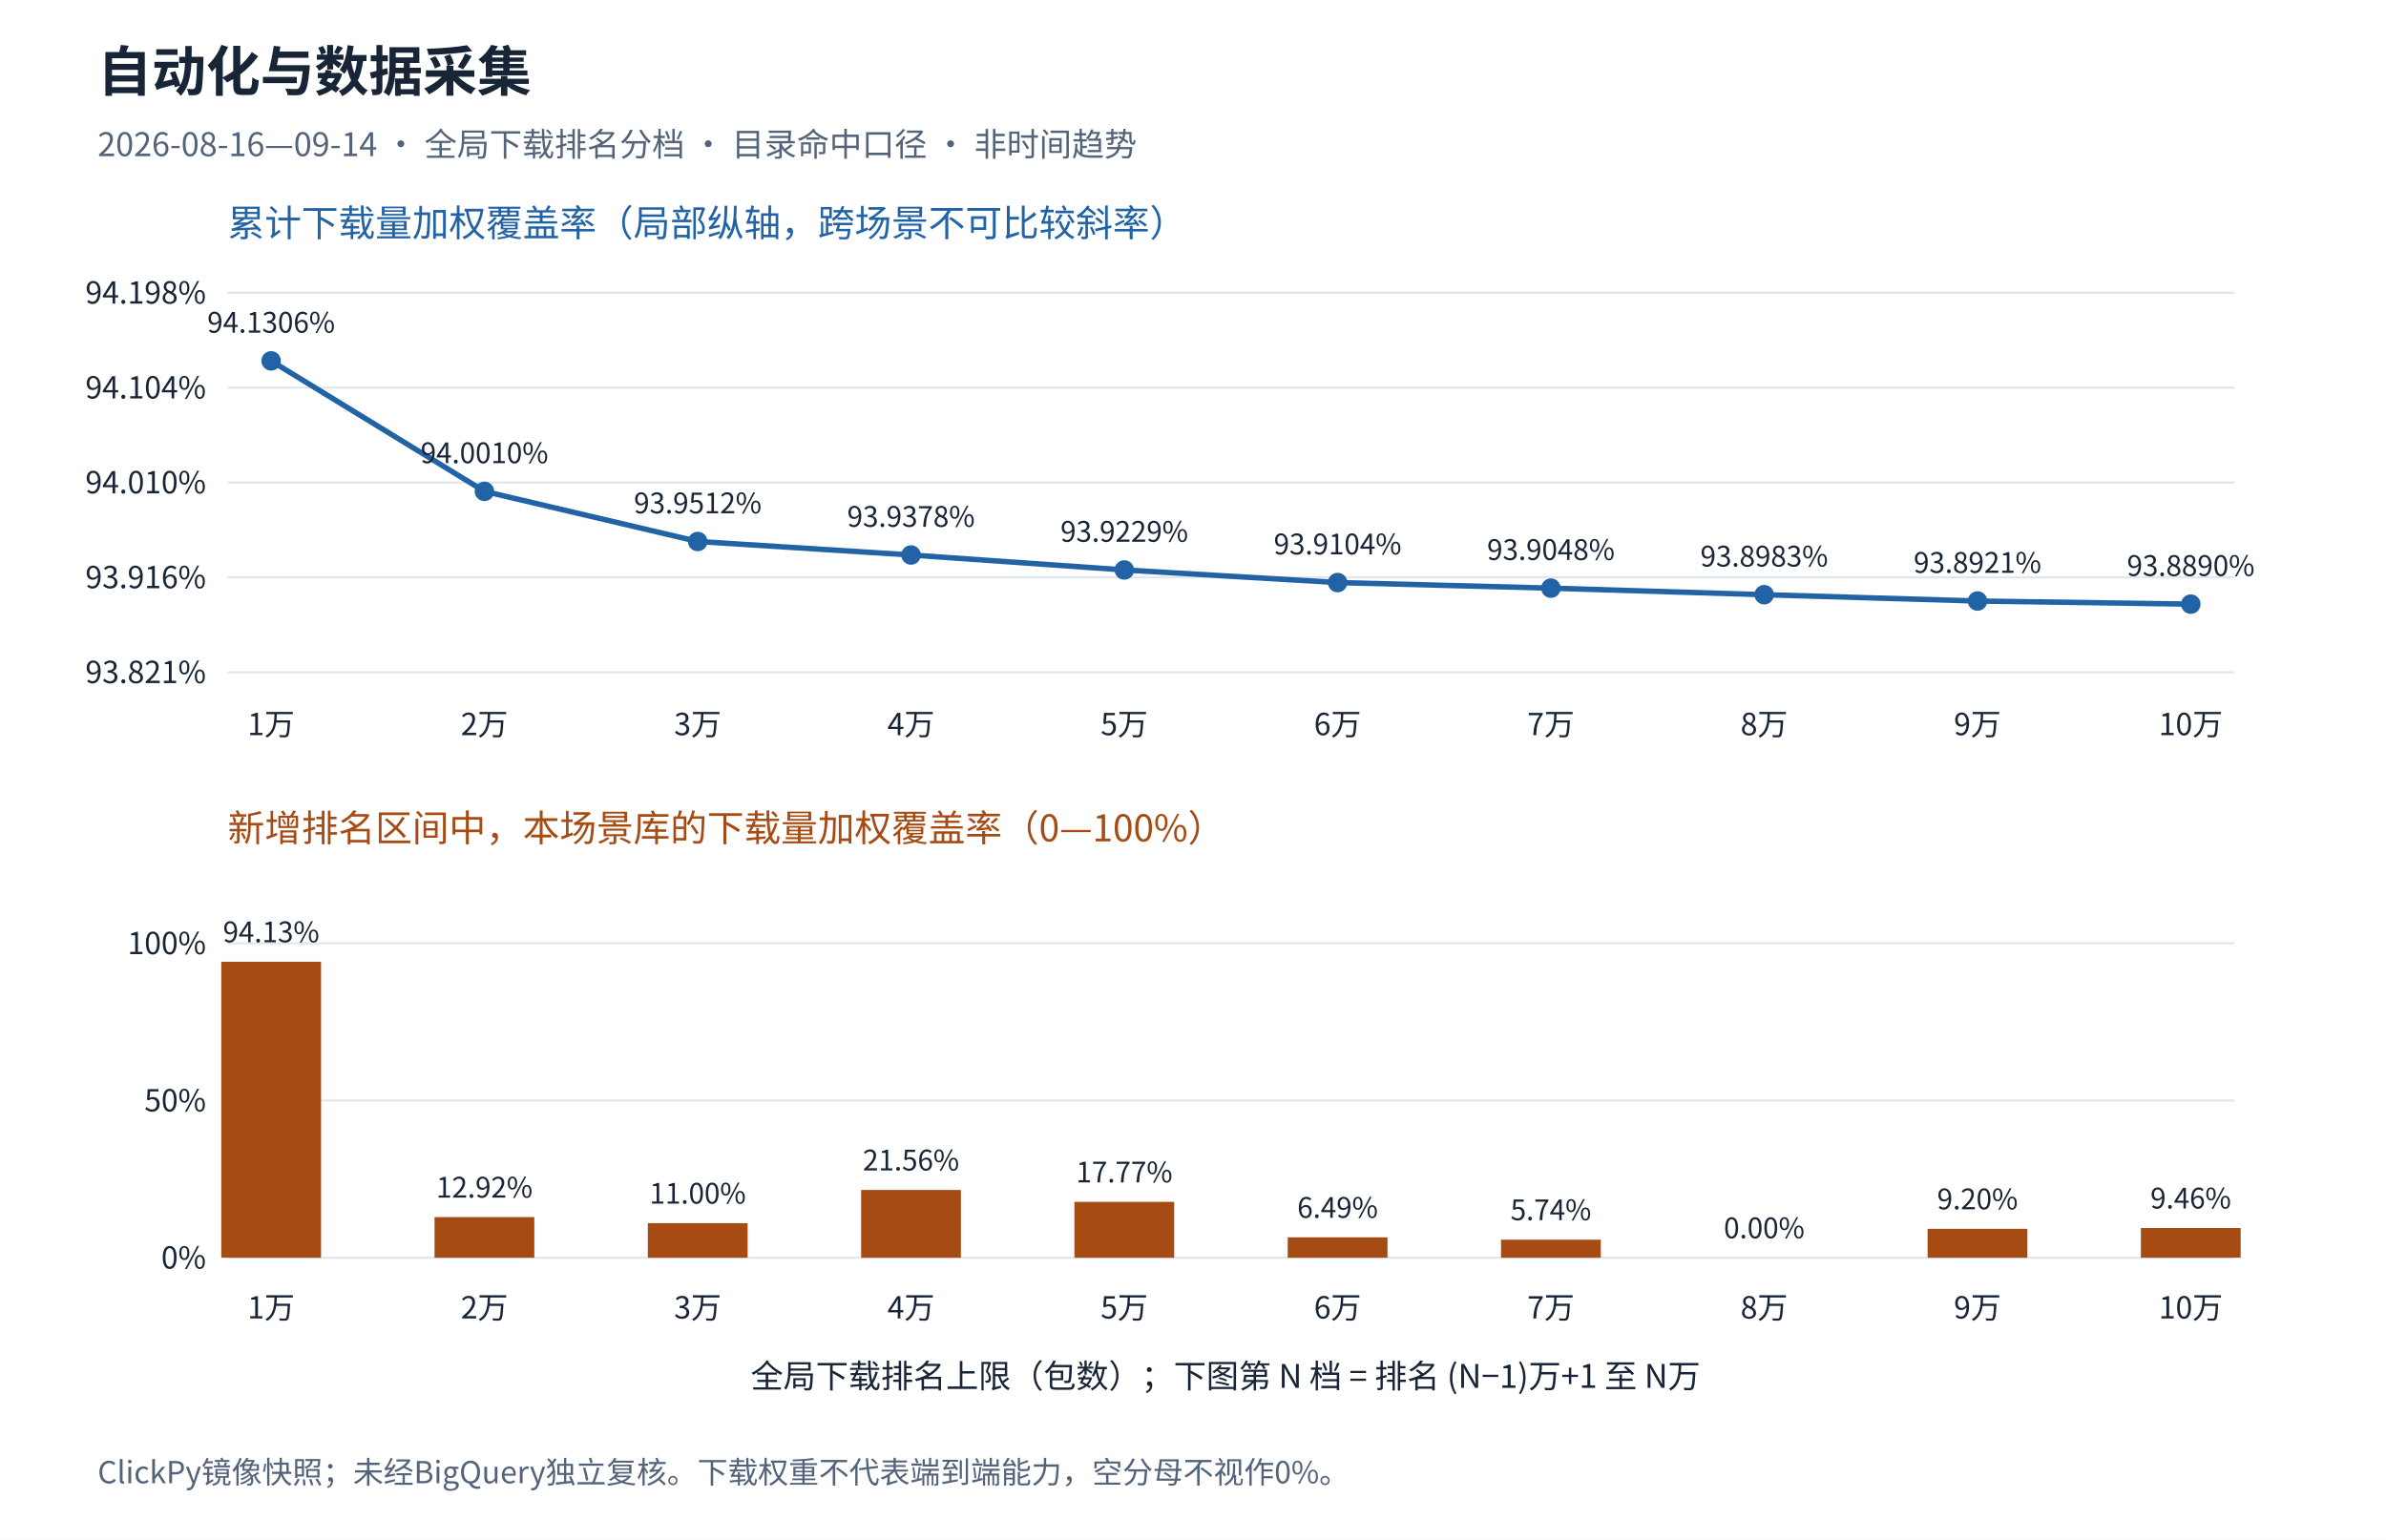
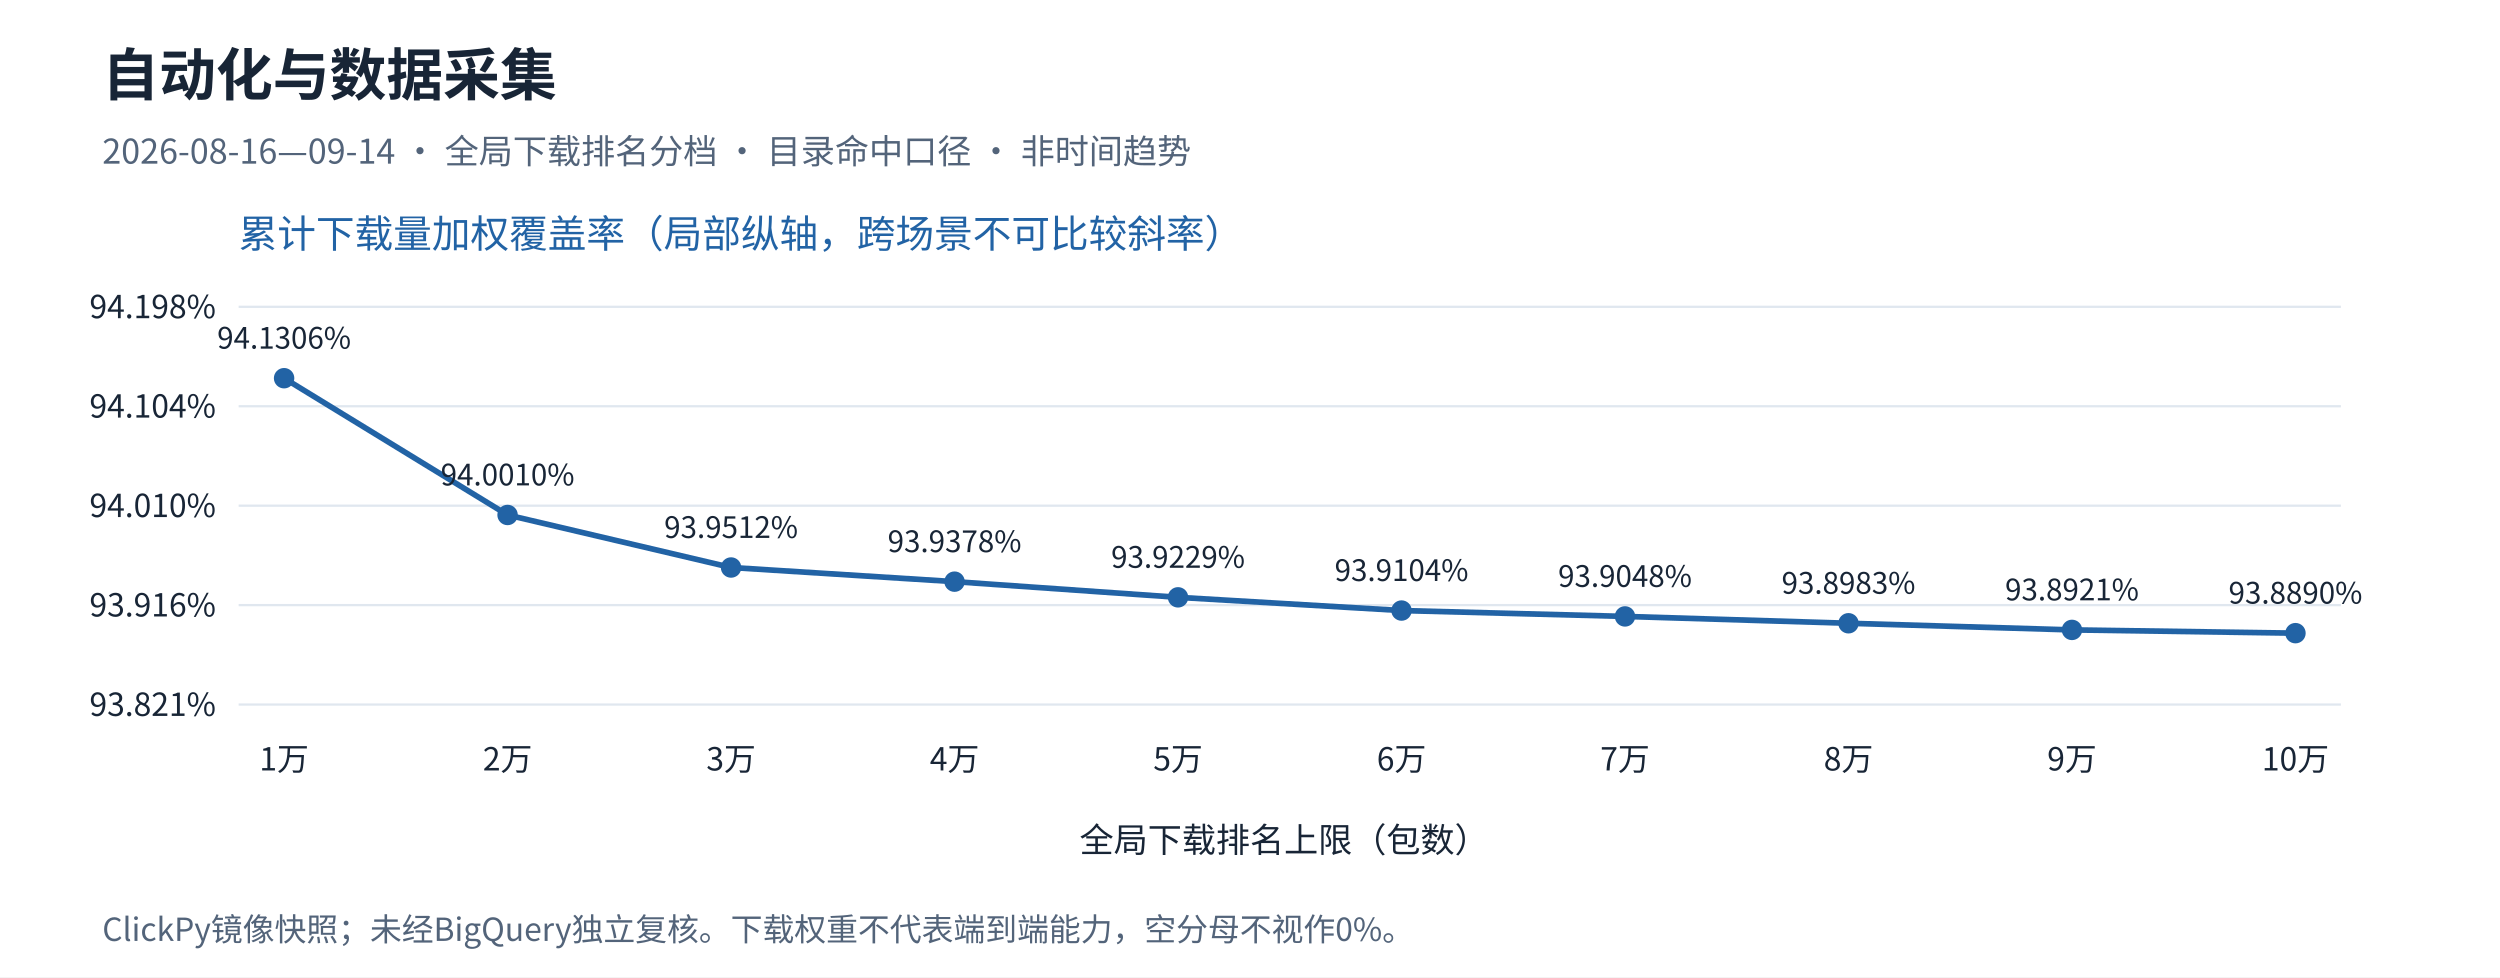
- <svg xmlns="http://www.w3.org/2000/svg" width="1100" height="710" viewBox="0 0 1100 710" role="img" aria-labelledby="title desc">
-   <rect width="1100" height="710" fill="white" />
+ <svg xmlns="http://www.w3.org/2000/svg" width="1100" height="430" viewBox="0 0 1100 430" role="img" aria-labelledby="title desc">
+   <rect width="1100" height="430" fill="white" />
  <g font-family="Microsoft YaHei, Noto Sans CJK SC, sans-serif" fill="#182536">
    <text x="45" y="42" font-size="25" font-weight="700">自动化与数据采集</text>
    <text x="45" y="72" font-size="15" fill="#53647a">2026-08-16—09-14 · 全局下载排名分档 · 目录命中口径 · 非时间趋势</text>
    <text x="105" y="109" font-size="17" fill="#2263a5">累计下载量加权覆盖率（局部纵轴，跨场景不可比较斜率）</text>
    <path d="M105,310H1030" stroke="#e0e7ef" />
    <text x="95" y="315" text-anchor="end" font-size="14">93.821%</text>
    <path d="M105,266.25H1030" stroke="#e0e7ef" />
    <text x="95" y="271.25" text-anchor="end" font-size="14">93.916%</text>
    <path d="M105,222.5H1030" stroke="#e0e7ef" />
    <text x="95" y="227.5" text-anchor="end" font-size="14">94.010%</text>
    <path d="M105,178.75H1030" stroke="#e0e7ef" />
    <text x="95" y="183.75" text-anchor="end" font-size="14">94.104%</text>
    <path d="M105,135H1030" stroke="#e0e7ef" />
    <text x="95" y="140" text-anchor="end" font-size="14">94.198%</text>
    <polyline points="125,166.41 223.333,226.586 321.667,249.704 420,255.931 518.333,262.829 616.667,268.644 715,271.225 813.333,274.239 911.667,277.158 1010,278.59" fill="none" stroke="#2263a5" stroke-width="2.5" />
    <circle cx="125" cy="166.41" r="4.5" fill="#2263a5" />
    <text x="125" y="153.41" text-anchor="middle" font-size="13">94.1306%</text>
    <circle cx="223.333" cy="226.586" r="4.5" fill="#2263a5" />
    <text x="223.333" y="213.586" text-anchor="middle" font-size="13">94.0010%</text>
    <circle cx="321.667" cy="249.704" r="4.5" fill="#2263a5" />
    <text x="321.667" y="236.704" text-anchor="middle" font-size="13">93.9512%</text>
    <circle cx="420" cy="255.931" r="4.5" fill="#2263a5" />
    <text x="420" y="242.931" text-anchor="middle" font-size="13">93.9378%</text>
    <circle cx="518.333" cy="262.829" r="4.5" fill="#2263a5" />
    <text x="518.333" y="249.829" text-anchor="middle" font-size="13">93.9229%</text>
    <circle cx="616.667" cy="268.644" r="4.5" fill="#2263a5" />
    <text x="616.667" y="255.644" text-anchor="middle" font-size="13">93.9104%</text>
    <circle cx="715" cy="271.225" r="4.5" fill="#2263a5" />
    <text x="715" y="258.225" text-anchor="middle" font-size="13">93.9048%</text>
    <circle cx="813.333" cy="274.239" r="4.5" fill="#2263a5" />
    <text x="813.333" y="261.239" text-anchor="middle" font-size="13">93.8983%</text>
    <circle cx="911.667" cy="277.158" r="4.5" fill="#2263a5" />
    <text x="911.667" y="264.158" text-anchor="middle" font-size="13">93.8921%</text>
    <circle cx="1010" cy="278.59" r="4.5" fill="#2263a5" />
    <text x="1010" y="265.59" text-anchor="middle" font-size="13">93.8890%</text>
-     <text x="105" y="388" font-size="17" fill="#a64b14">新增排名区间中，本场景库的下载量加权覆盖率（0—100%）</text>
-     <path d="M105,580H1030" stroke="#e0e7ef" />
-     <text x="95" y="585" text-anchor="end" font-size="14">0%</text>
-     <path d="M105,507.5H1030" stroke="#e0e7ef" />
-     <text x="95" y="512.5" text-anchor="end" font-size="14">50%</text>
-     <path d="M105,435H1030" stroke="#e0e7ef" />
-     <text x="95" y="440" text-anchor="end" font-size="14">100%</text>
-     <rect x="102" y="443.511" width="46" height="136.489" fill="#a64b14" />
-     <text x="125" y="434.511" text-anchor="middle" font-size="13">94.13%</text>
-     <text x="125" y="608" text-anchor="middle" font-size="14">1万</text>
    <text x="125" y="339" text-anchor="middle" font-size="14">1万</text>
-     <rect x="200.333" y="561.262" width="46" height="18.738" fill="#a64b14" />
-     <text x="223.333" y="552.262" text-anchor="middle" font-size="13">12.92%</text>
-     <text x="223.333" y="608" text-anchor="middle" font-size="14">2万</text>
    <text x="223.333" y="339" text-anchor="middle" font-size="14">2万</text>
-     <rect x="298.667" y="564.048" width="46" height="15.952" fill="#a64b14" />
-     <text x="321.667" y="555.048" text-anchor="middle" font-size="13">11.00%</text>
-     <text x="321.667" y="608" text-anchor="middle" font-size="14">3万</text>
    <text x="321.667" y="339" text-anchor="middle" font-size="14">3万</text>
-     <rect x="397" y="548.735" width="46" height="31.265" fill="#a64b14" />
-     <text x="420" y="539.735" text-anchor="middle" font-size="13">21.56%</text>
-     <text x="420" y="608" text-anchor="middle" font-size="14">4万</text>
    <text x="420" y="339" text-anchor="middle" font-size="14">4万</text>
-     <rect x="495.333" y="554.231" width="46" height="25.769" fill="#a64b14" />
-     <text x="518.333" y="545.231" text-anchor="middle" font-size="13">17.77%</text>
-     <text x="518.333" y="608" text-anchor="middle" font-size="14">5万</text>
    <text x="518.333" y="339" text-anchor="middle" font-size="14">5万</text>
-     <rect x="593.667" y="570.59" width="46" height="9.41" fill="#a64b14" />
-     <text x="616.667" y="561.59" text-anchor="middle" font-size="13">6.49%</text>
-     <text x="616.667" y="608" text-anchor="middle" font-size="14">6万</text>
    <text x="616.667" y="339" text-anchor="middle" font-size="14">6万</text>
-     <rect x="692" y="571.674" width="46" height="8.326" fill="#a64b14" />
-     <text x="715" y="562.674" text-anchor="middle" font-size="13">5.74%</text>
-     <text x="715" y="608" text-anchor="middle" font-size="14">7万</text>
    <text x="715" y="339" text-anchor="middle" font-size="14">7万</text>
-     <rect x="790.333" y="580" width="46" height="0" fill="#a64b14" />
-     <text x="813.333" y="571" text-anchor="middle" font-size="13">0.00%</text>
-     <text x="813.333" y="608" text-anchor="middle" font-size="14">8万</text>
    <text x="813.333" y="339" text-anchor="middle" font-size="14">8万</text>
-     <rect x="888.667" y="566.655" width="46" height="13.345" fill="#a64b14" />
-     <text x="911.667" y="557.655" text-anchor="middle" font-size="13">9.20%</text>
-     <text x="911.667" y="608" text-anchor="middle" font-size="14">9万</text>
    <text x="911.667" y="339" text-anchor="middle" font-size="14">9万</text>
-     <rect x="987" y="566.277" width="46" height="13.723" fill="#a64b14" />
-     <text x="1010" y="557.277" text-anchor="middle" font-size="13">9.46%</text>
-     <text x="1010" y="608" text-anchor="middle" font-size="14">10万</text>
    <text x="1010" y="339" text-anchor="middle" font-size="14">10万</text>
-     <text x="565" y="640" text-anchor="middle" font-size="15">全局下载排名上限（包数）；下图第 N 档 = 排名 (N−1)万+1 至 N万</text>
-     <text x="45" y="684" font-size="14" fill="#53647a">ClickPy镜像快照；未经BigQuery独立复核。下载权重不代表端到端能力，空分母不视作0%。</text>
+     <text x="565" y="375" text-anchor="middle" font-size="15">全局下载排名上限（包数）</text>
+     <text x="45" y="414" font-size="14" fill="#53647a">ClickPy镜像快照；未经BigQuery独立复核。下载权重不代表端到端能力，空分母不视作0%。</text>
  </g>
</svg>
